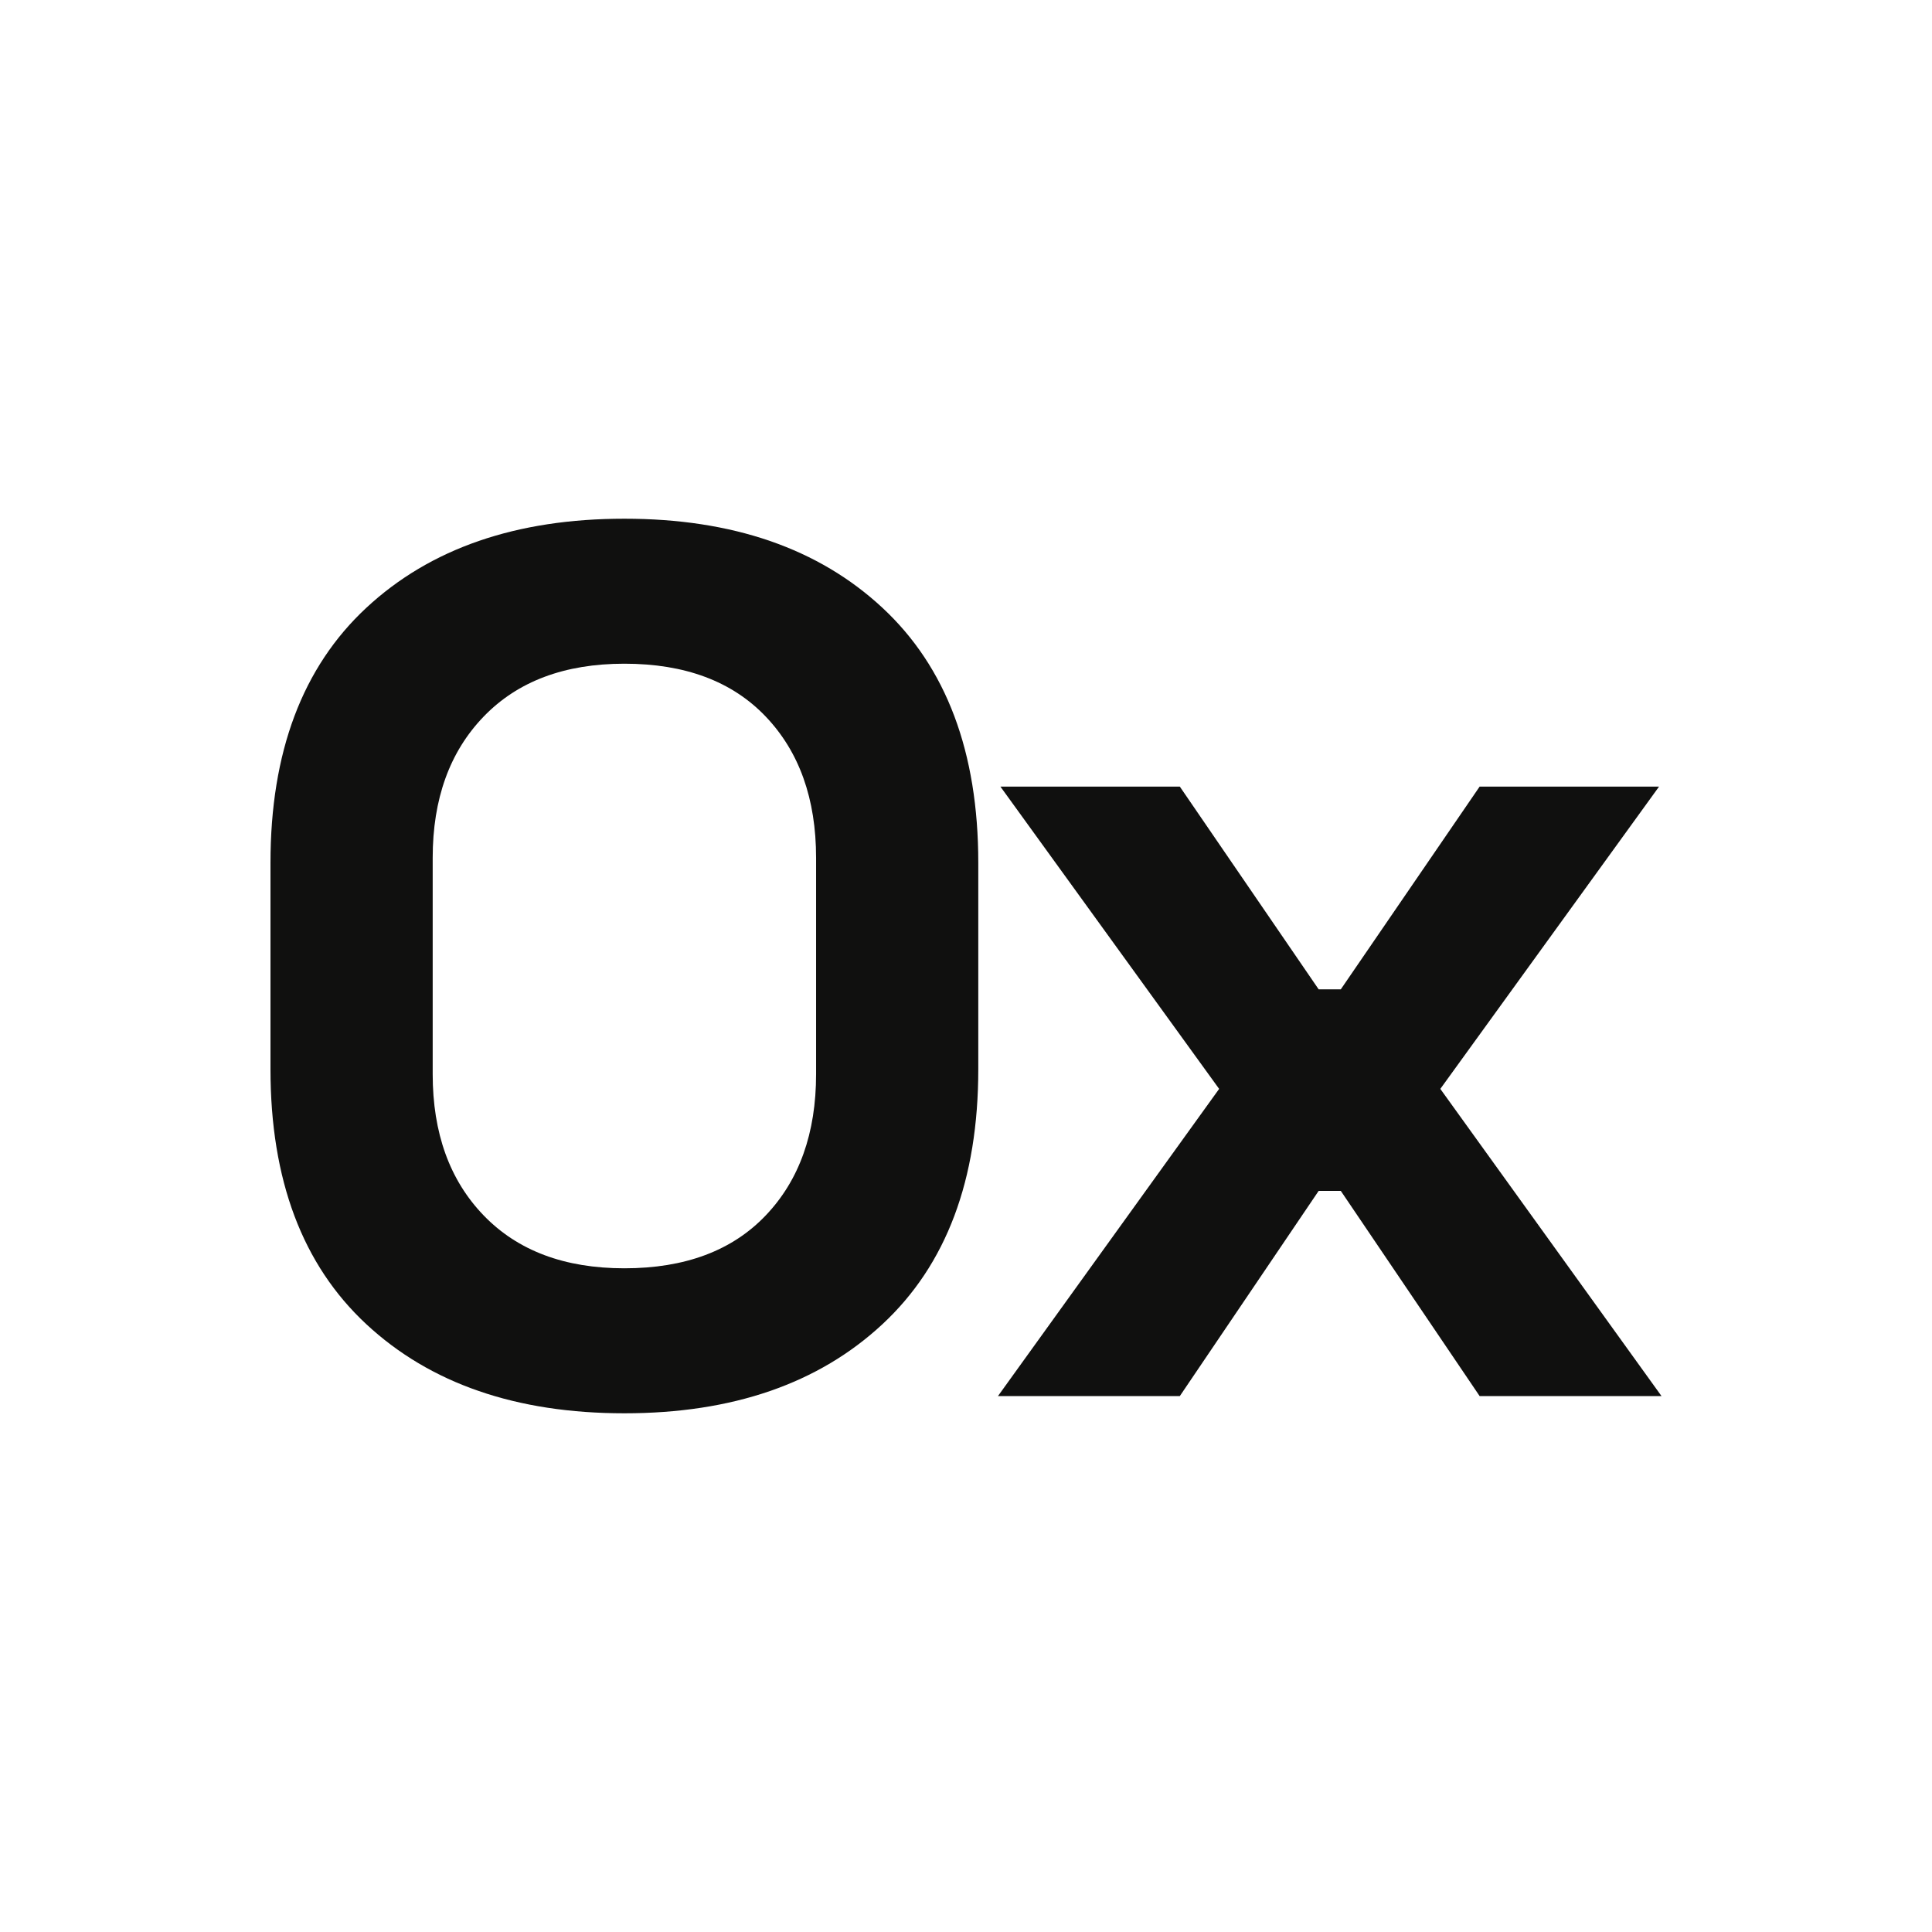
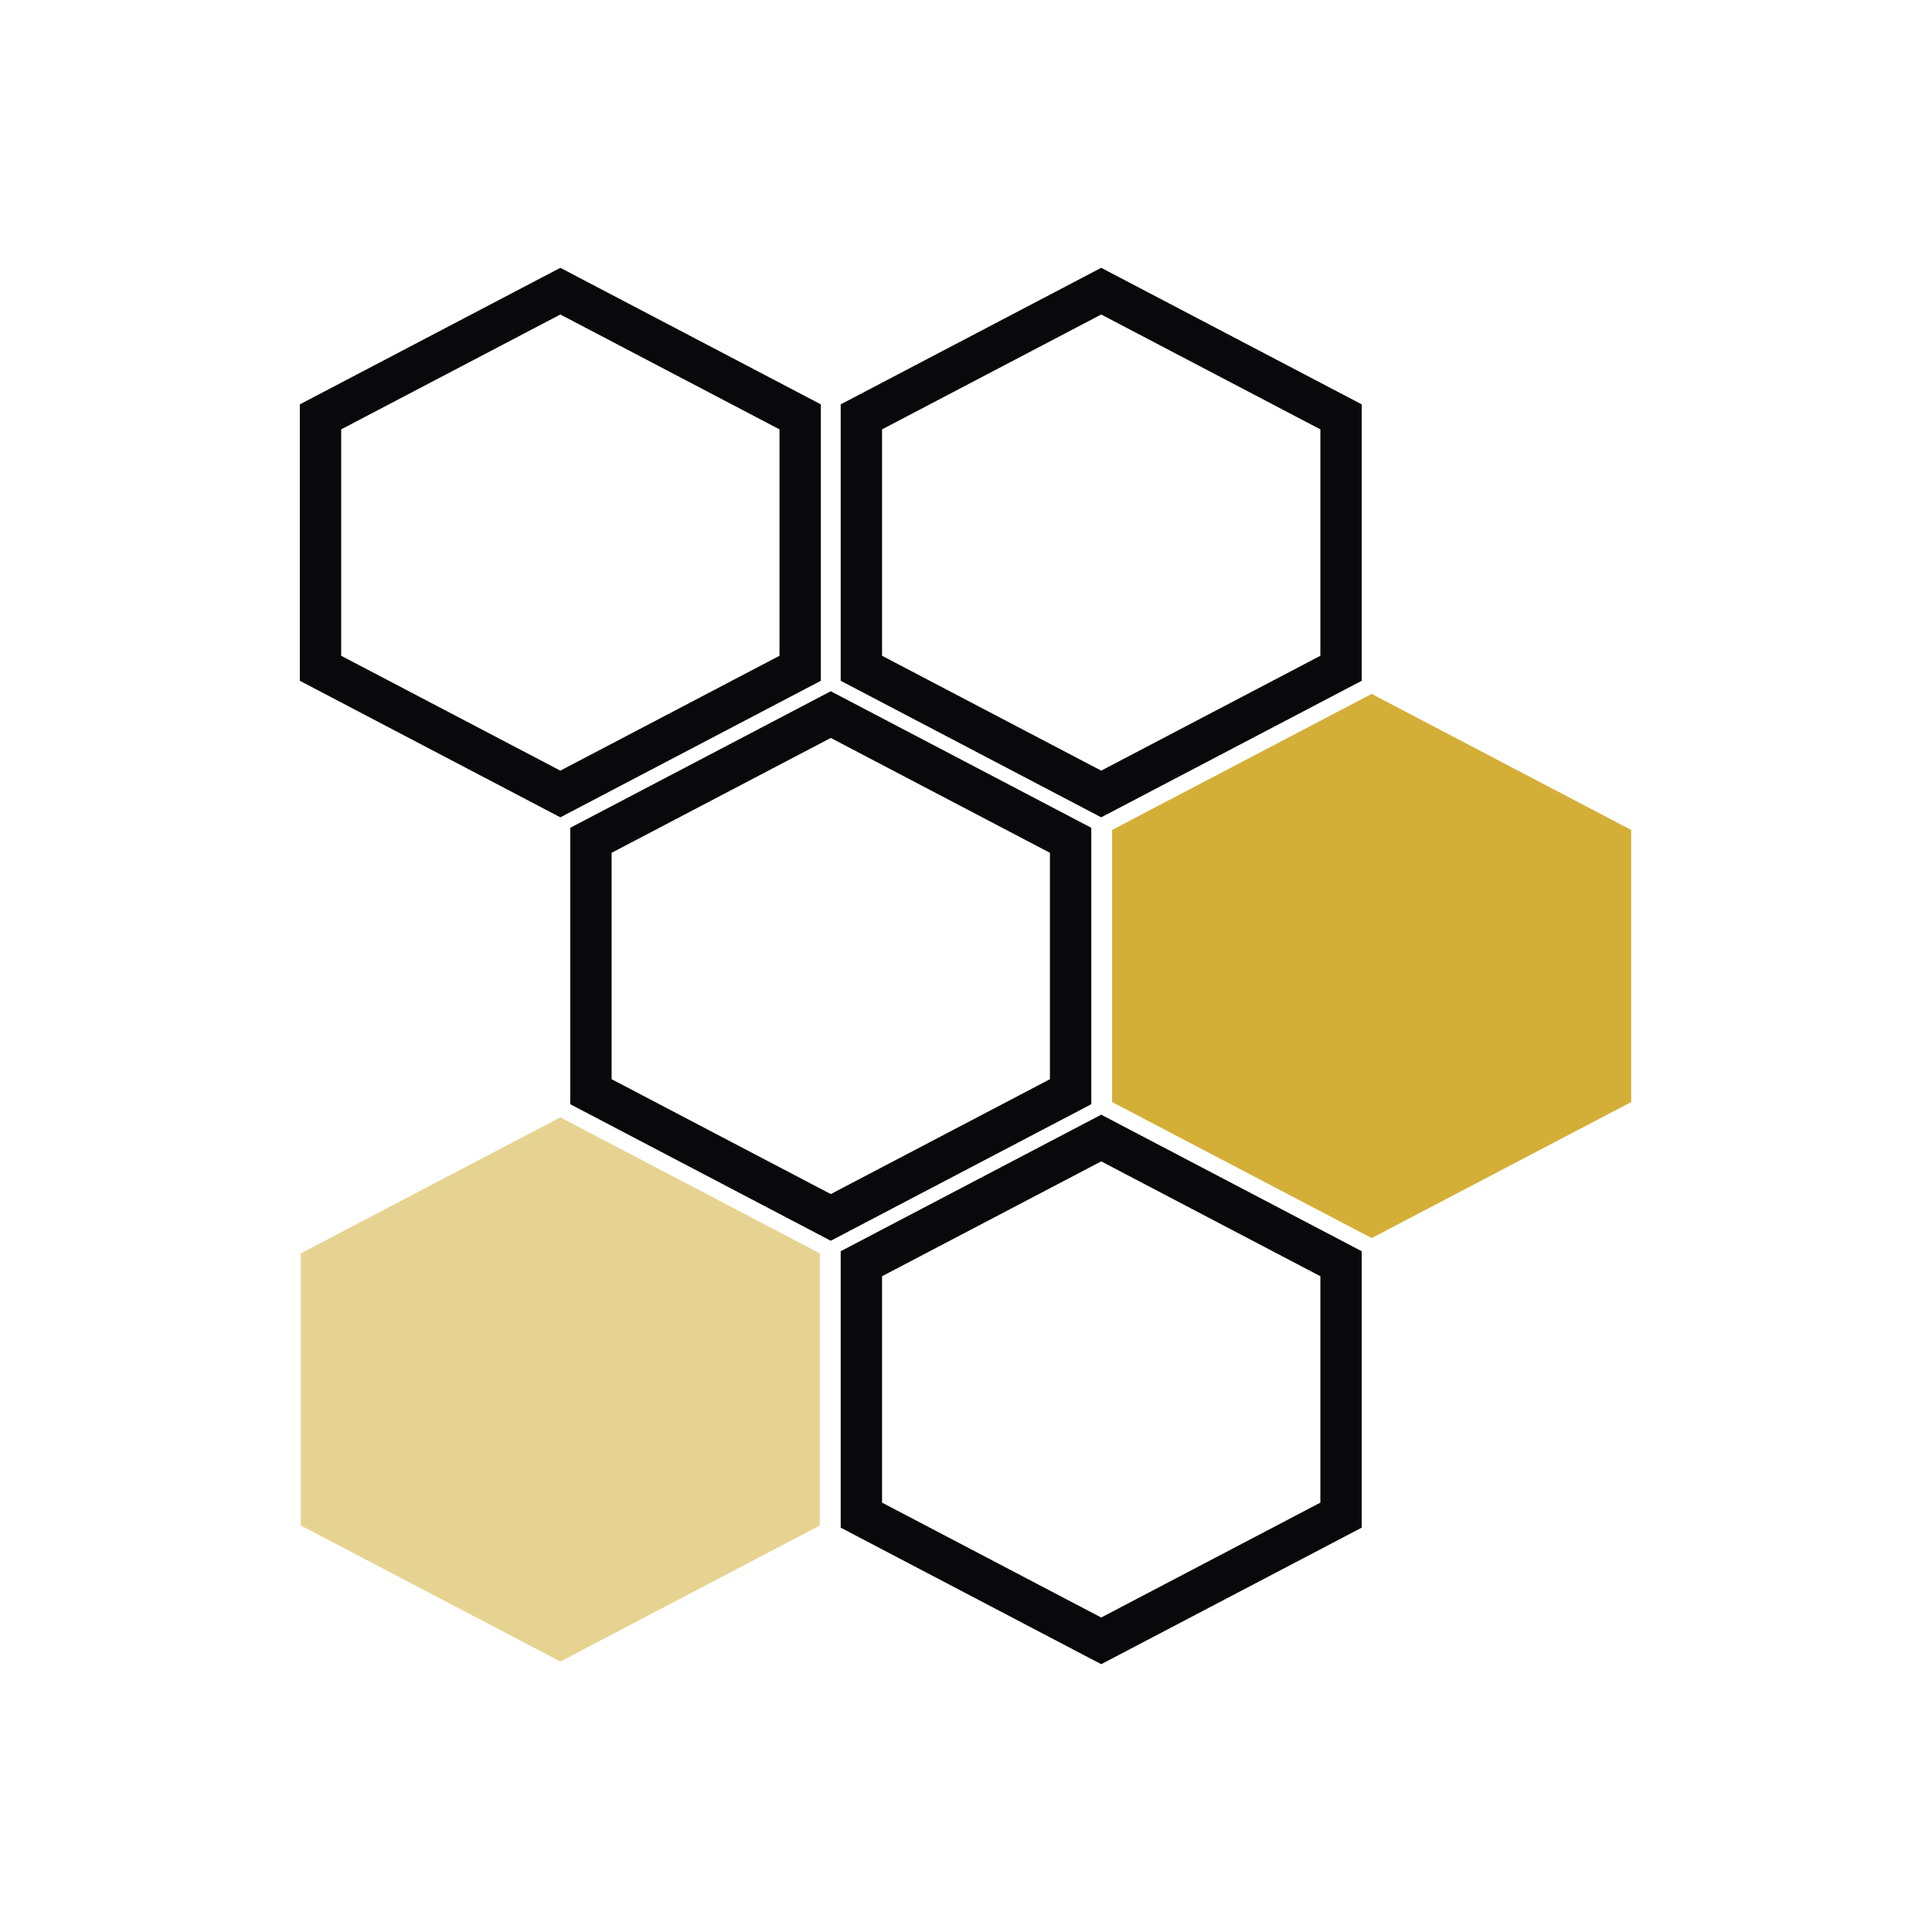
<svg xmlns="http://www.w3.org/2000/svg" width="96" height="96" viewBox="0 0 96 96" role="img" aria-label="oxagen mark">
-   <g transform="translate(10.387,69.371) scale(0.46378)">
-     <path class="mark" d="M44.5 1.843Q27.121 1.843 16.852 -7.702Q6.583 -17.247 6.583 -35.021V-57.139Q6.583 -74.913 16.852 -84.458Q27.121 -94.003 44.5 -94.003Q61.879 -94.003 72.148 -84.458Q82.417 -74.913 82.417 -57.139V-35.021Q82.417 -17.247 72.148 -7.702Q61.879 1.843 44.5 1.843ZM44.5 -13.692Q54.243 -13.692 59.641 -19.354Q65.039 -25.015 65.039 -34.494V-57.666Q65.039 -67.145 59.641 -72.806Q54.243 -78.468 44.5 -78.468Q34.889 -78.468 29.425 -72.806Q23.962 -67.145 23.962 -57.666V-34.494Q23.962 -25.015 29.425 -19.354Q34.889 -13.692 44.5 -13.692Z M84.524 0 108.222 -32.914 84.787 -65.302H104.009L118.886 -43.578H121.256L136.133 -65.302H155.355L131.92 -32.914L155.619 0H136.133L121.256 -21.987H118.886L104.009 0Z" fill="currentColor" />
+   <g transform="translate(27.843,26.960) scale(2.0547)">
+     <g data-mark="hive">
+       <path d="M0.000 -6.080L5.800 -3.040L5.800 3.040L0.000 6.080L-5.800 3.040L-5.800 -3.040Z" fill="none" stroke="currentColor" stroke-width="1" stroke-linejoin="miter" />
+       <path d="M13.080 -6.080L18.880 -3.040L18.880 3.040L13.080 6.080L7.280 3.040L7.280 -3.040Z" fill="none" stroke="currentColor" stroke-width="1" stroke-linejoin="miter" />
+       <path d="M6.540 4.160L12.340 7.200L12.340 13.280L6.540 16.320L0.740 13.280L0.740 7.200Z" fill="none" stroke="currentColor" stroke-width="1" stroke-linejoin="miter" />
+       <path d="M19.620 3.660L25.897 6.950L25.897 13.530L19.620 16.820L13.343 13.530L13.343 6.950Z" fill="#D4AF37" />
+       <path d="M0.000 13.900L6.277 17.190L6.277 23.770L0.000 27.060L-6.277 23.770L-6.277 17.190Z" fill="#D4AF37" opacity="0.55" />
+       <path d="M13.080 14.400L18.880 17.440L18.880 23.520L13.080 26.560L7.280 23.520L7.280 17.440Z" fill="none" stroke="currentColor" stroke-width="1" stroke-linejoin="miter" />
+     </g>
  </g>
-   <style>:root{color:#10100F}@media(prefers-color-scheme:dark){:root{color:#F2EEE5}}</style>
+   <style>:root{color:#09090B}@media(prefers-color-scheme:dark){:root{color:#FFFFFF}}</style>
</svg>
